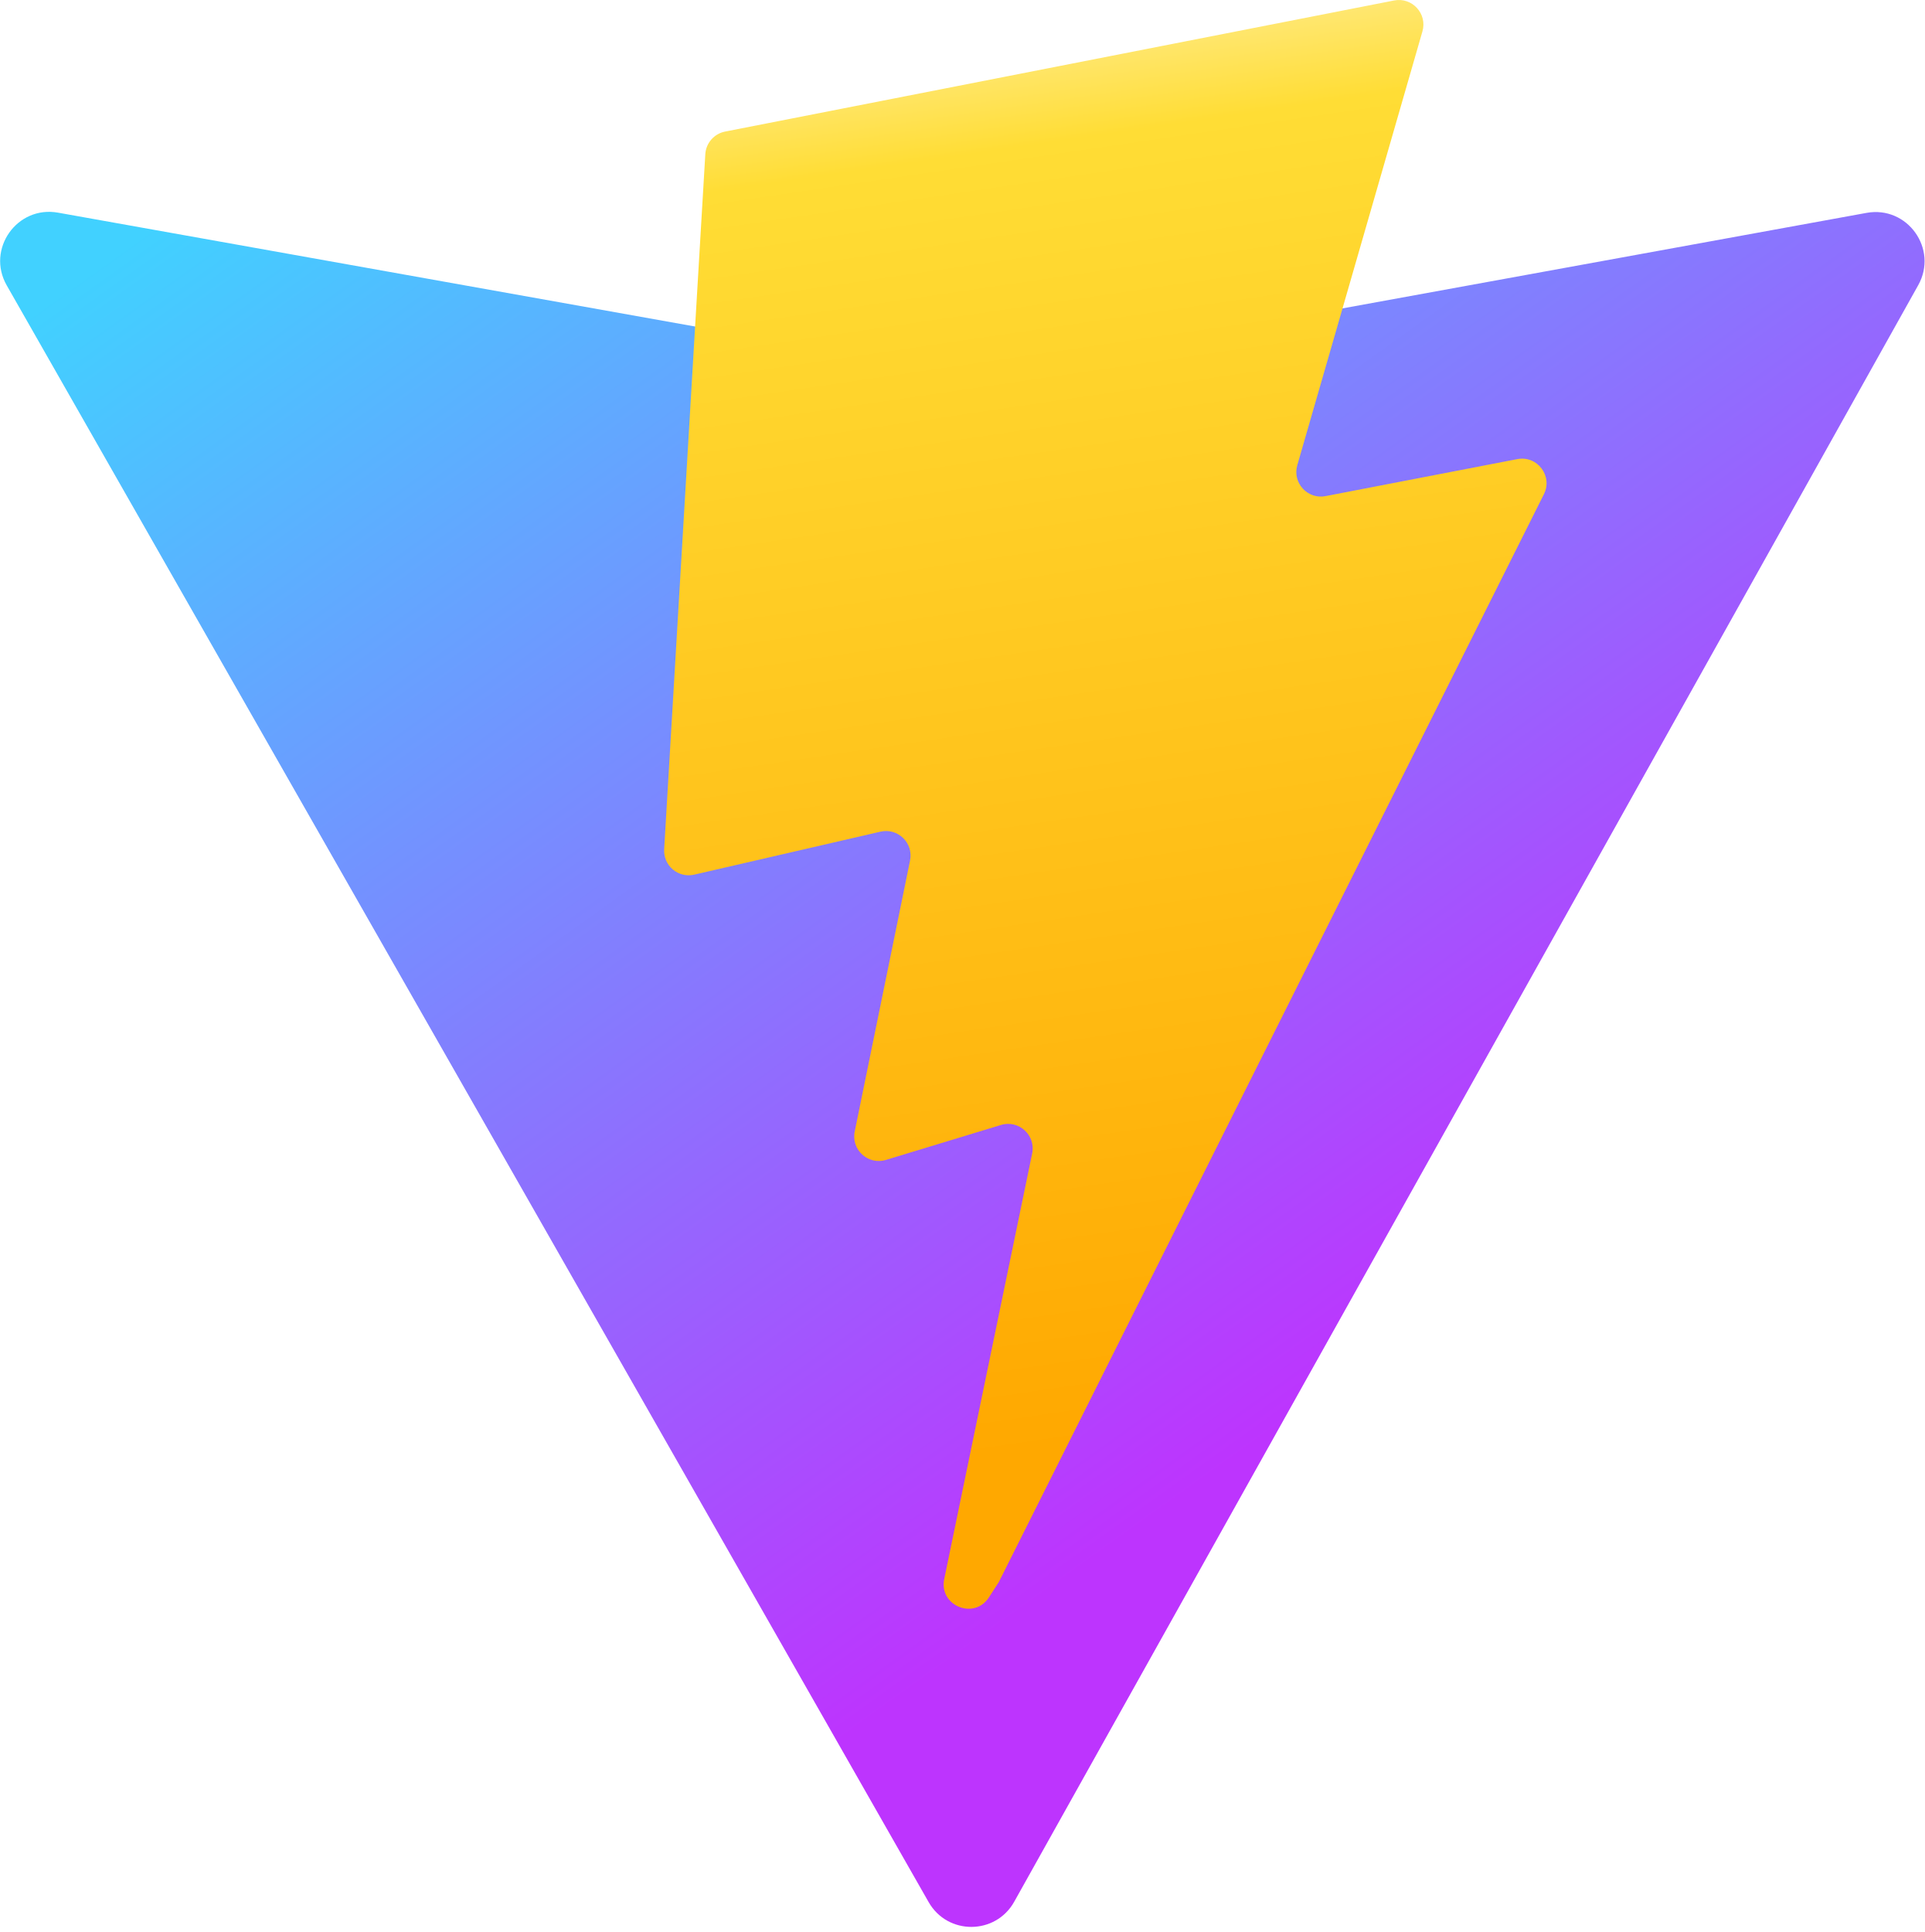
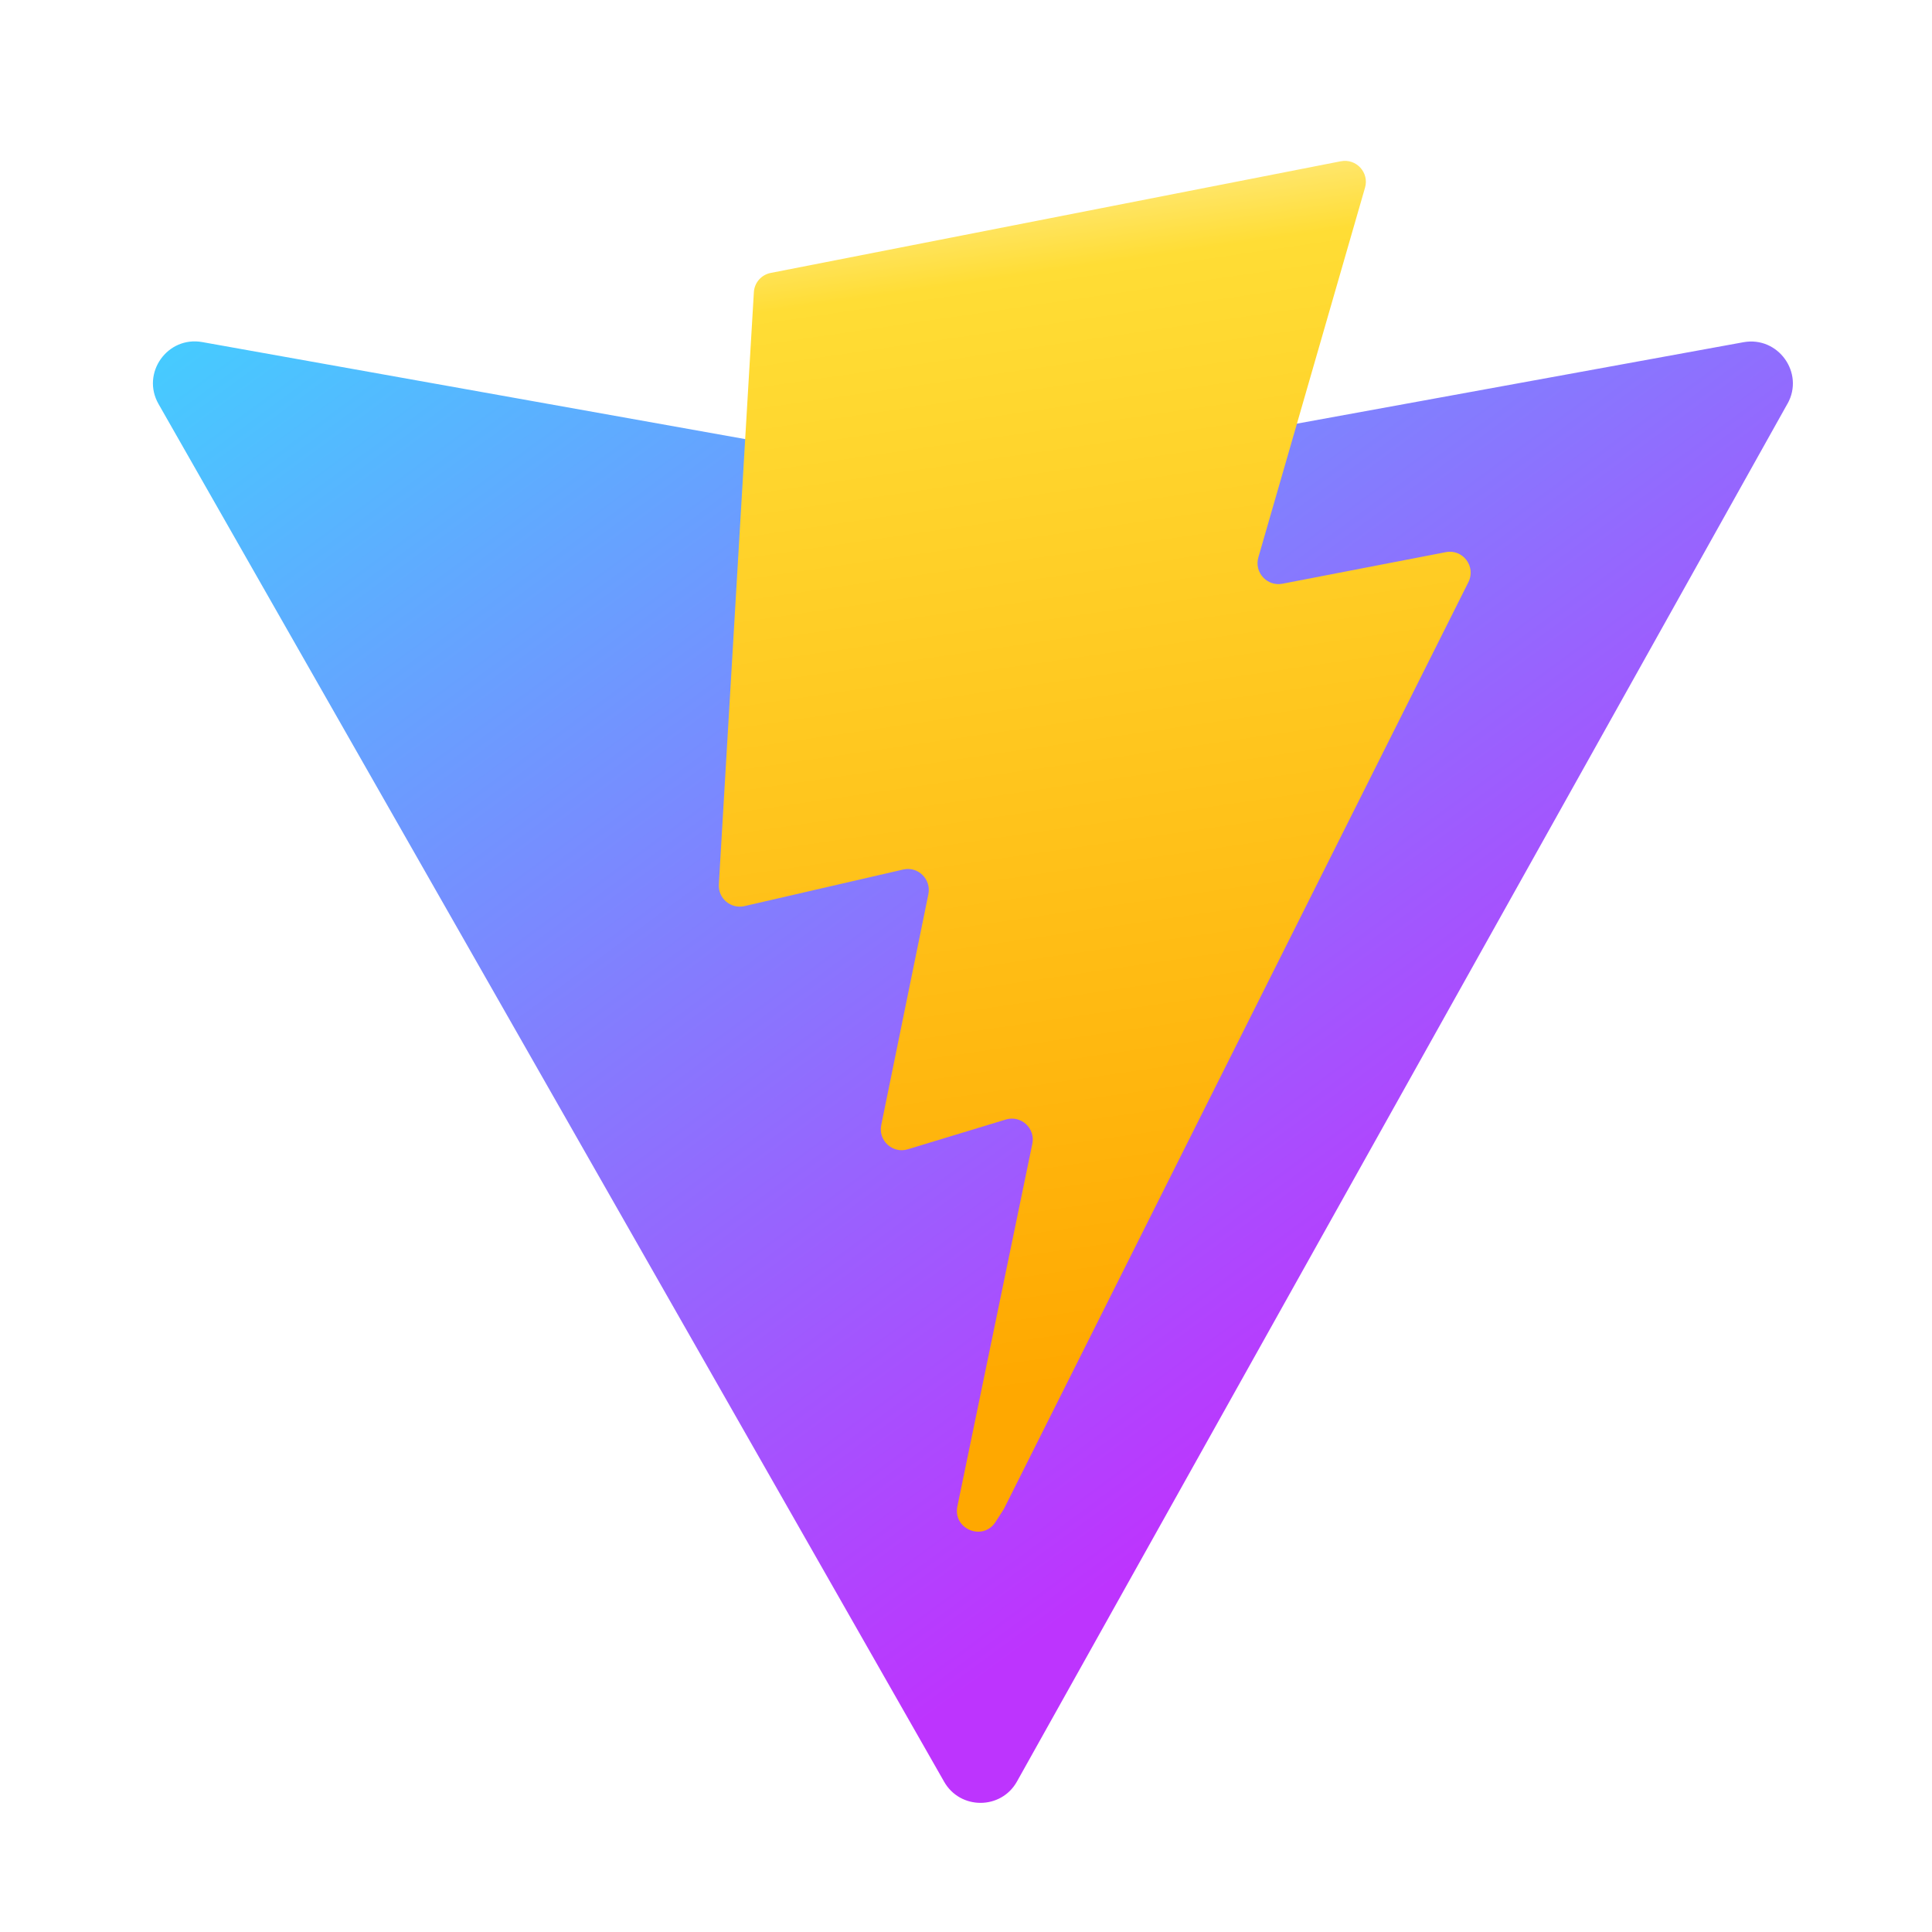
- <svg xmlns="http://www.w3.org/2000/svg" aria-hidden="true" role="img" class="iconify iconify--logos" width="31.88" height="32" preserveAspectRatio="xMidYMid meet" viewBox="0 0 256 257">
+ <svg xmlns="http://www.w3.org/2000/svg" id="logosandtypes_com" data-name="logosandtypes com" viewBox="0 0 150 150">
  <defs>
-     <linearGradient id="IconifyId1813088fe1fbc01fb466" x1="-.828%" x2="57.636%" y1="7.652%" y2="78.411%">
-       <stop offset="0%" stop-color="#41D1FF" />
-       <stop offset="100%" stop-color="#BD34FE" />
+     <style>
+       .cls-1 {
+         fill: url(#linear-gradient-2);
+       }
+ 
+       .cls-2 {
+         fill: none;
+       }
+ 
+       .cls-3 {
+         fill: url(#linear-gradient);
+       }
+     </style>
+     <linearGradient id="linear-gradient" x1="43.66" y1="150.94" x2="118.1" y2="49.84" gradientTransform="translate(0 149.49) scale(1 -1)" gradientUnits="userSpaceOnUse">
+       <stop offset="0" stop-color="#41d1ff" />
+       <stop offset="1" stop-color="#bd34fe" />
    </linearGradient>
-     <linearGradient id="IconifyId1813088fe1fbc01fb467" x1="43.376%" x2="50.316%" y1="2.242%" y2="89.03%">
-       <stop offset="0%" stop-color="#FFEA83" />
-       <stop offset="8.333%" stop-color="#FFDD35" />
-       <stop offset="100%" stop-color="#FFA800" />
+     <linearGradient id="linear-gradient-2" x1="78.77" y1="135.58" x2="92.23" y2="43.2" gradientTransform="translate(0 149.49) scale(1 -1)" gradientUnits="userSpaceOnUse">
+       <stop offset="0" stop-color="#ffea83" />
+       <stop offset=".08" stop-color="#ffdd35" />
+       <stop offset="1" stop-color="#ffa800" />
    </linearGradient>
  </defs>
-   <path fill="url(#IconifyId1813088fe1fbc01fb466)" d="M255.153 37.938L134.897 252.976c-2.483 4.44-8.862 4.466-11.382.048L.875 37.958c-2.746-4.814 1.371-10.646 6.827-9.67l120.385 21.517a6.537 6.537 0 0 0 2.322-.004l117.867-21.483c5.438-.991 9.574 4.796 6.877 9.62Z" />
-   <path fill="url(#IconifyId1813088fe1fbc01fb467)" d="M185.432.063L96.44 17.501a3.268 3.268 0 0 0-2.634 3.014l-5.474 92.456a3.268 3.268 0 0 0 3.997 3.378l24.777-5.718c2.318-.535 4.413 1.507 3.936 3.838l-7.361 36.047c-.495 2.426 1.782 4.5 4.151 3.78l15.304-4.649c2.372-.72 4.652 1.36 4.15 3.788l-11.698 56.621c-.732 3.542 3.979 5.473 5.943 2.437l1.313-2.028l72.516-144.72c1.215-2.423-.88-5.186-3.54-4.672l-25.505 4.922c-2.396.462-4.435-1.77-3.759-4.114l16.646-57.705c.677-2.35-1.37-4.583-3.769-4.113Z" />
+   <g id="Layer_3" data-name="Layer 3">
+     <path id="Layer_3-2" data-name="Layer 3" class="cls-2" d="M0,0H150V150H0V0Z" />
+   </g>
+   <path class="cls-3" d="M138.77,31.36l-59.81,106.95c-1.23,2.21-4.41,2.22-5.66,.02L12.31,31.37c-1.37-2.39,.68-5.3,3.4-4.81l59.88,10.7c.38,.07,.77,.07,1.15,0l58.62-10.69c2.7-.49,4.76,2.39,3.42,4.78Z" />
+   <path class="cls-1" d="M104.1,12.52l-44.26,8.67c-.73,.14-1.27,.76-1.31,1.5l-2.72,45.98c-.06,1.08,.93,1.92,1.99,1.68l12.32-2.84c1.15-.27,2.19,.75,1.96,1.91l-3.66,17.93c-.25,1.21,.89,2.24,2.06,1.88l7.61-2.31c1.18-.36,2.31,.68,2.06,1.88l-5.82,28.16c-.36,1.76,1.98,2.72,2.96,1.21l.65-1.01L114.01,45.19c.6-1.21-.44-2.58-1.76-2.32l-12.68,2.45c-1.19,.23-2.21-.88-1.87-2.05l8.28-28.7c.34-1.17-.68-2.28-1.87-2.05Z" />
</svg>
